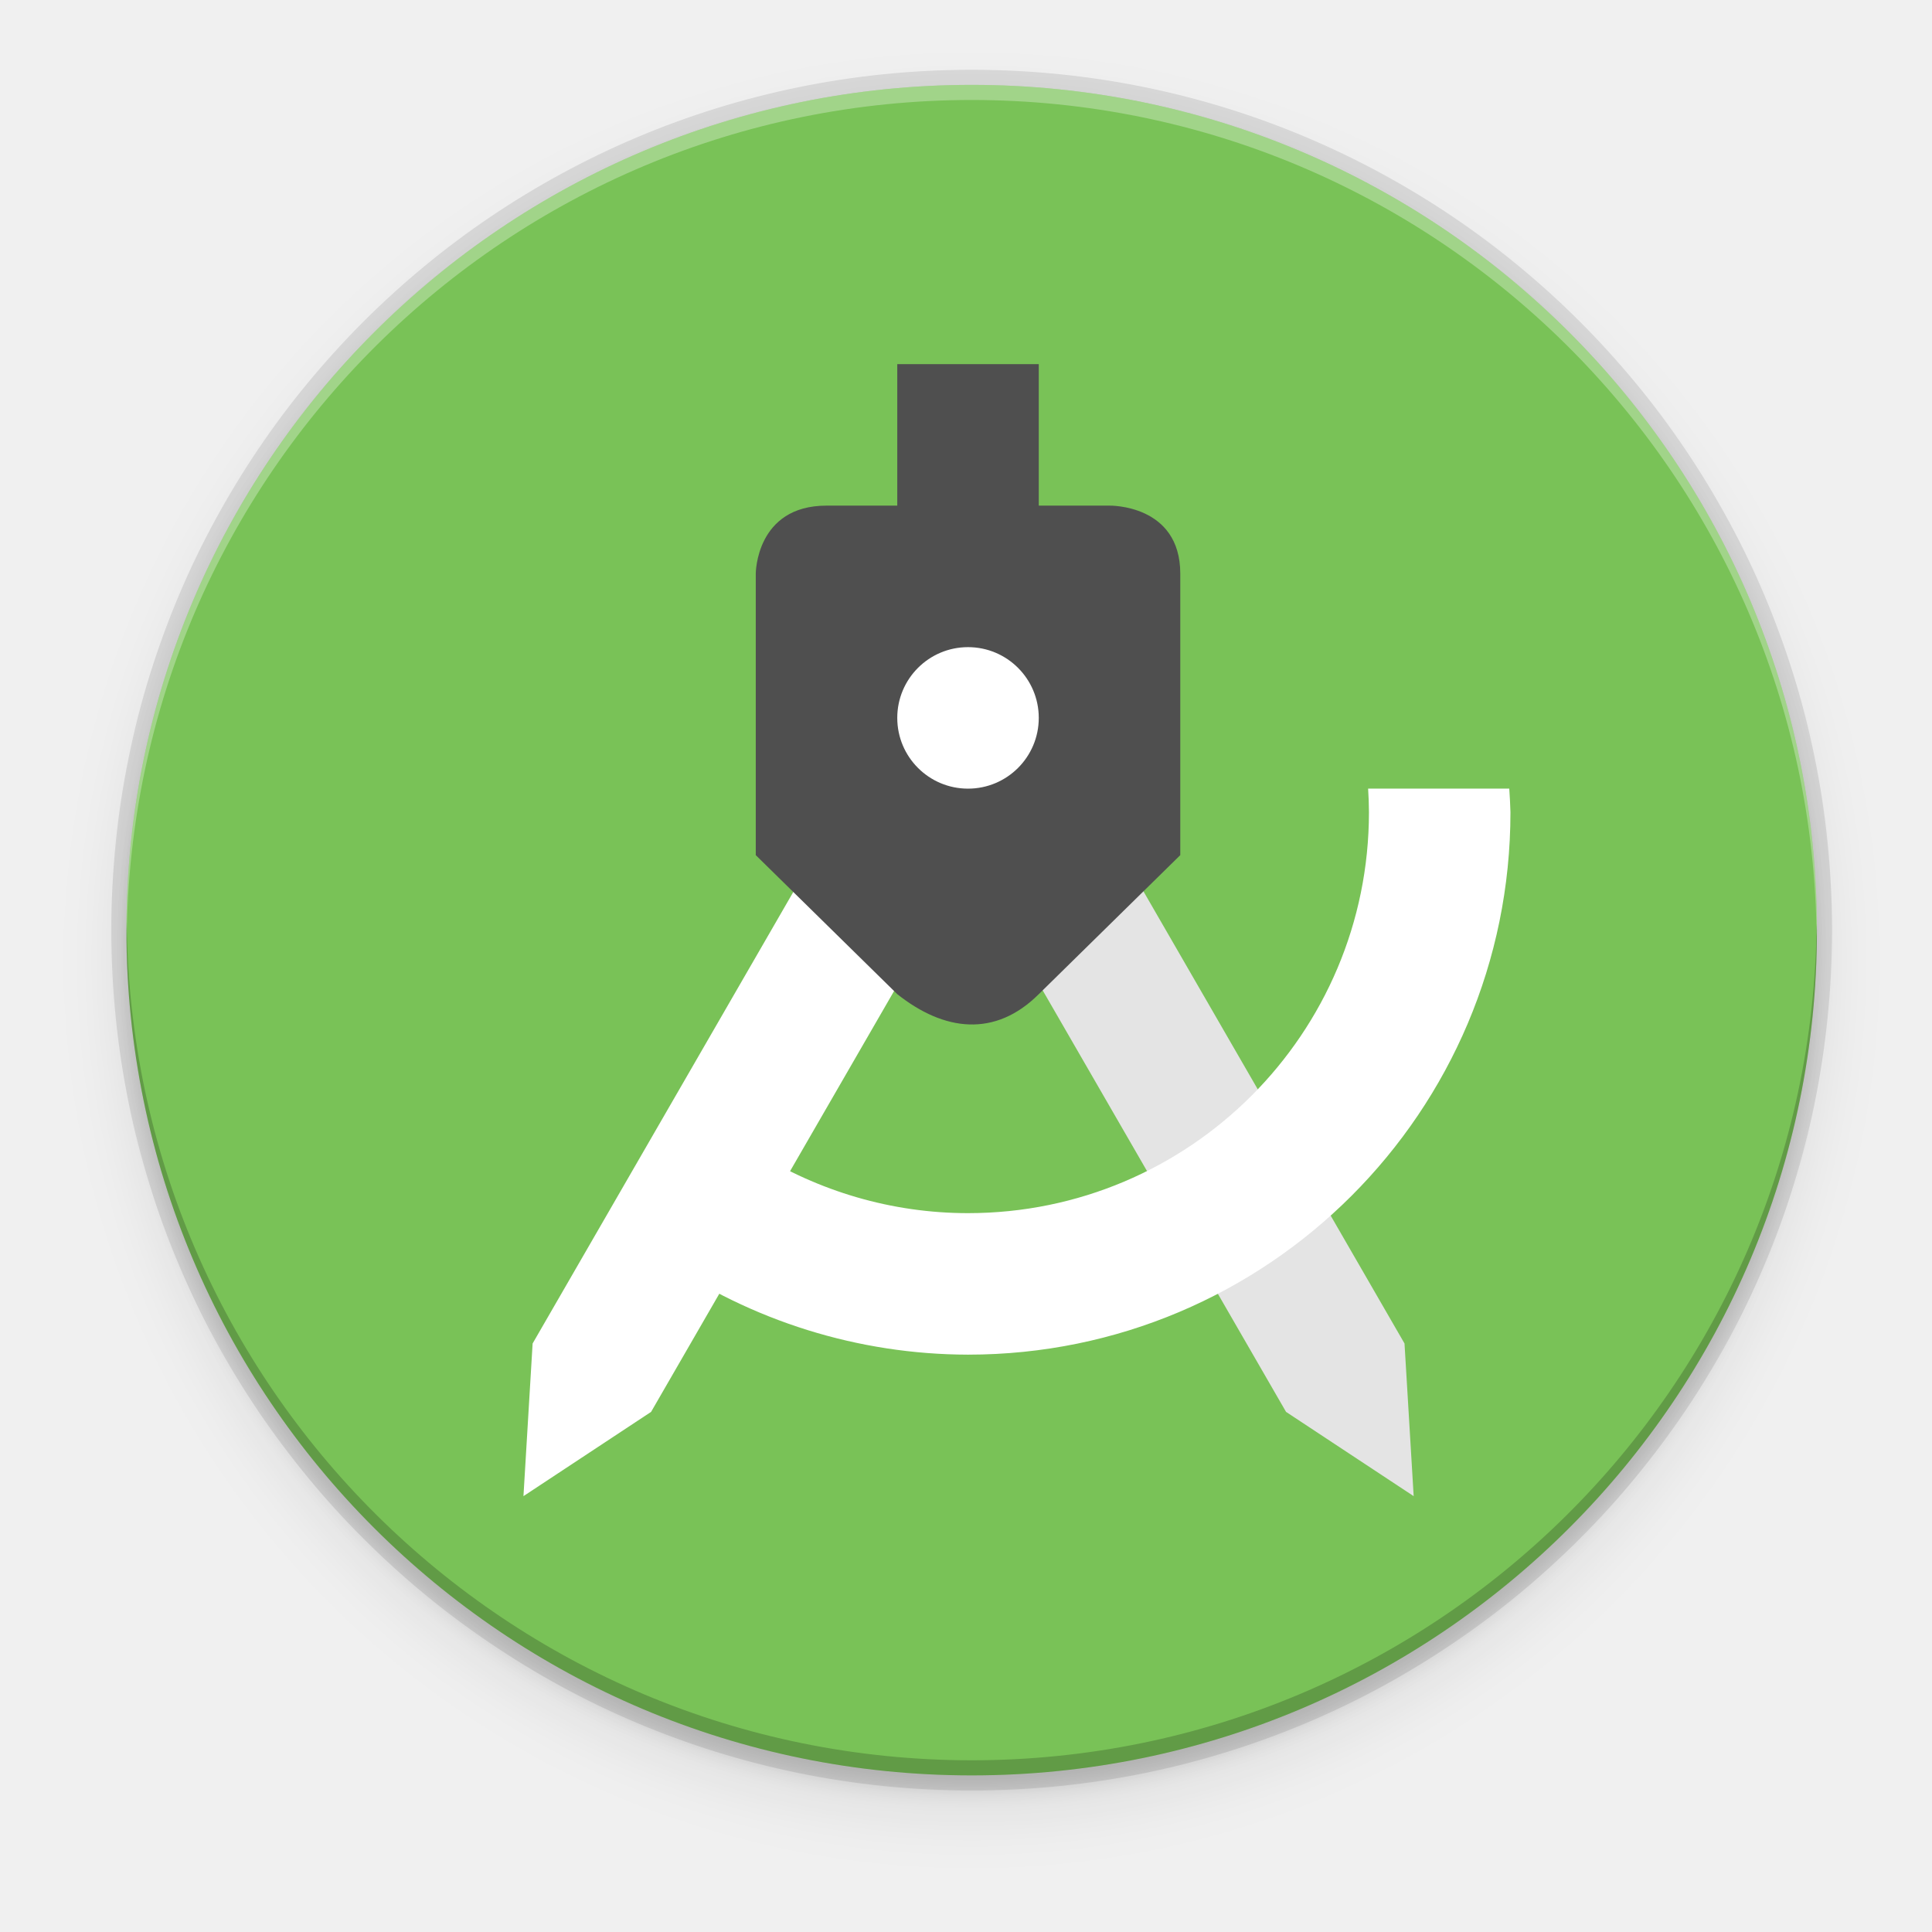
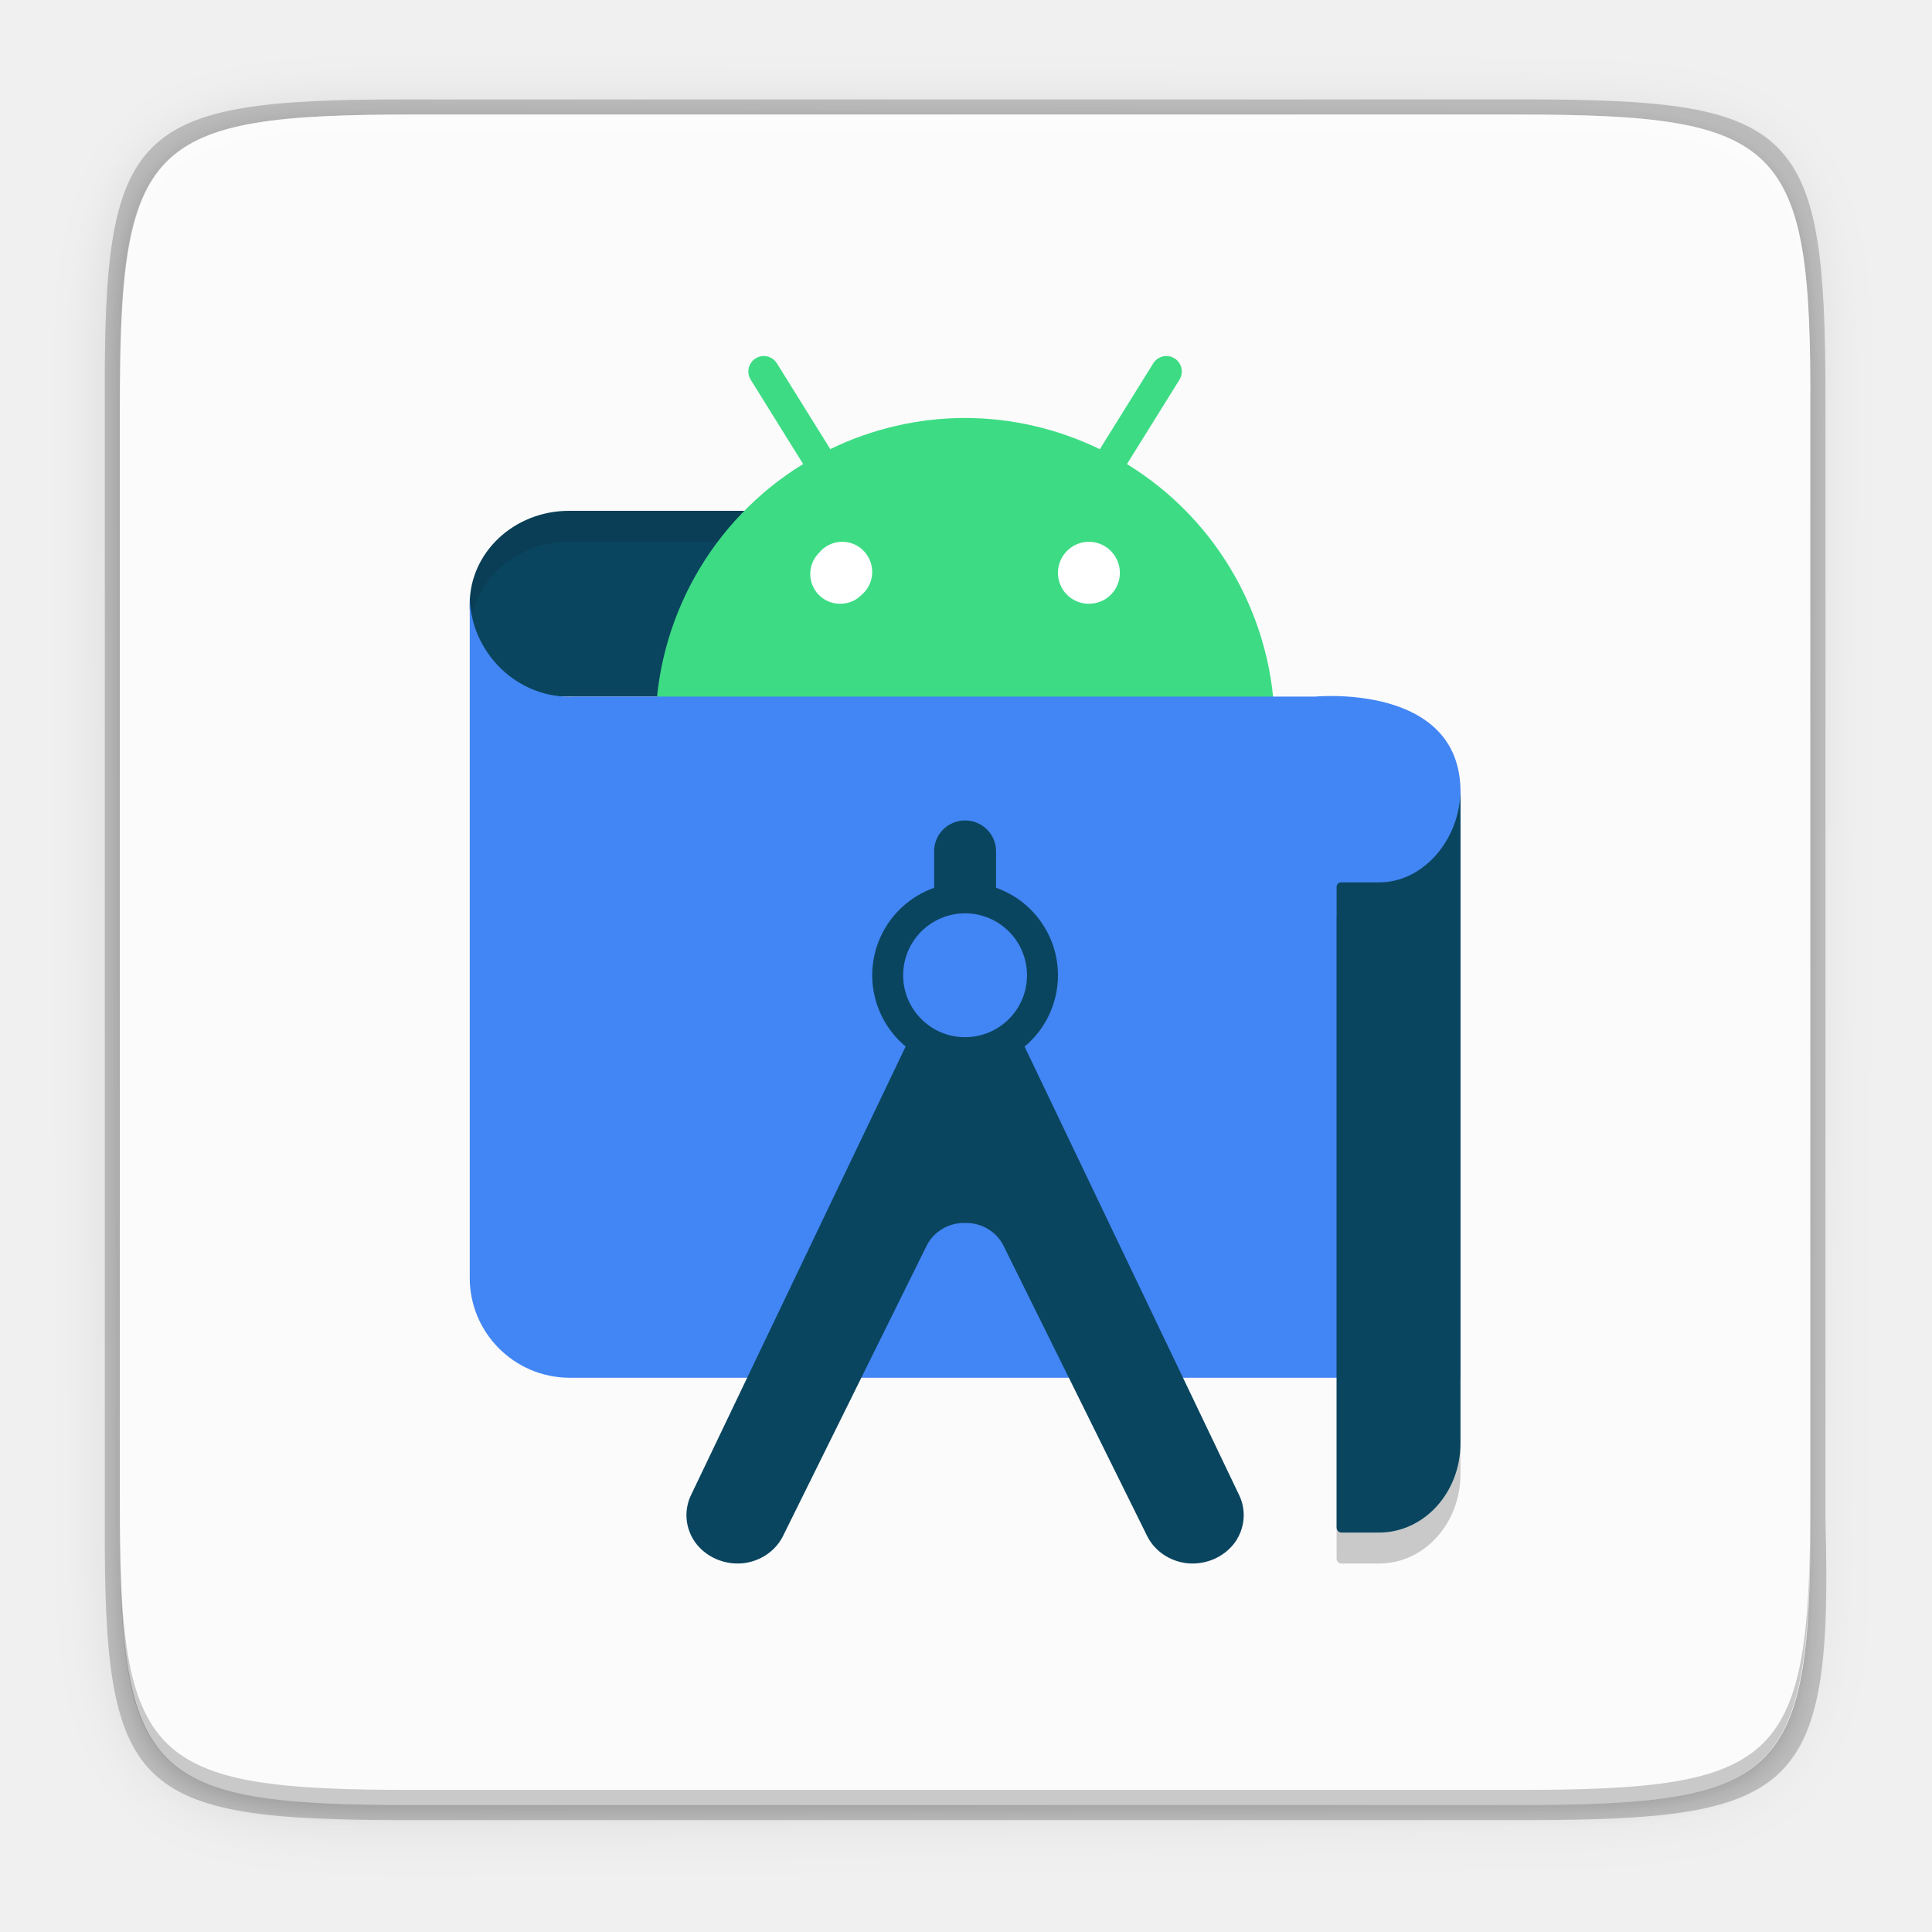
- <svg xmlns="http://www.w3.org/2000/svg" enable-background="new" height="256" viewBox="0 0 256 256" width="256">
-   <filter id="filter11191" color-interpolation-filters="sRGB" height="1.024" width="1.024" x="-.01" y="-.01">
-     <feGaussianBlur stdDeviation="1.12" />
+ <svg xmlns="http://www.w3.org/2000/svg" height="256" width="256" version="1.1" id="svg35" xml:space="preserve">
+   <defs id="defs39" />
+   <linearGradient id="a" gradientUnits="userSpaceOnUse" x1="88" x2="488" y1="88" y2="488">
+     <stop offset="0" stop-opacity=".588" id="stop2" />
+     <stop offset="1" stop-opacity=".206" id="stop4" />
+   </linearGradient>
+   <filter id="b" color-interpolation-filters="sRGB" height="1.091" width="1.091" x="-0.045" y="-0.045">
+     <feGaussianBlur stdDeviation="8.48" id="feGaussianBlur7" />
  </filter>
-   <filter id="filter11210" color-interpolation-filters="sRGB" height="1.096" width="1.096" x="-.05" y="-.05">
-     <feGaussianBlur stdDeviation="4.48" />
+   <filter id="c" color-interpolation-filters="sRGB" height="1.023" width="1.023" x="-0.011" y="-0.011">
+     <feGaussianBlur stdDeviation="2.12" id="feGaussianBlur10" />
  </filter>
-   <circle cx="128.752" cy="127.248" filter="url(#filter11210)" opacity=".1" r="112" />
-   <circle cx="128.752" cy="125.248" filter="url(#filter11191)" opacity=".1" r="112" />
-   <circle cx="128.752" cy="123.248" opacity=".1" r="114" />
-   <rect fill="#d5d3cf" height="212.8" rx="104.533" width="209.067" x="24.18" y="19.55" />
-   <path d="m240.752 123.248a112 112 0 0 1 -112 112 112 112 0 0 1 -112-112 112 112 0 0 1 112-112 112 112 0 0 1 112 112z" fill="#79c257" />
-   <path d="m128.752 11.248a112 112 0 0 0 -112 112 112 112 0 0 0 .041 1.17 112 112 0 0 1 111.959-111.17 112 112 0 0 1 111.959 110.83 112 112 0 0 0 .041-.83 112 112 0 0 0 -112-112z" fill="#fff" opacity=".3" />
-   <path d="m128.752 235.248a112 112 0 0 1 -112-112 112 112 0 0 1 .041-1.17 112 112 0 0 0 111.959 111.17 112 112 0 0 0 111.959-110.83 112 112 0 0 1 .041.83 112 112 0 0 1 -112 112z" opacity=".2" />
-   <g enable-background="new" transform="translate(-212.7851 -1000.105)">
-     <path d="m349.046 1091.794-15.697 9.062 49.844 86.331 16.911 11.165-1.214-20.228z" fill="#e4e4e4" />
-     <path d="m333.204 1091.794 15.697 9.062-49.844 86.331-16.911 11.165 1.214-20.228z" fill="#fff" />
-     <path d="m331.678 1048.353v18.75h-9.375c-9.375 0-9.375 9.011-9.375 9.011v37.301l18.75 18.421c6.228 4.945 12.972 5.754 18.75 0l18.75-18.421v-37.301c0-9.211-9.375-9.011-9.375-9.011h-9.375v-18.75z" fill="#4f4f4f" />
-     <g fill="#fff">
-       <circle cx="341.052" cy="1095.23" r="9.375" />
-       <path d="m394.068 1104.603c.067 1.04.104 2.083.11 3.125 0 29.34-23.785 53.125-53.125 53.125-10.08 0-19.825-2.891-28.178-8.135-4.639-2.913-2.599-.075-6.197-4.365l-6.25 18.579c11.952 8.228 26.115 12.645 40.625 12.671 39.695 0 71.875-32.179 71.875-71.875-.031-1.043-.083-2.085-.159-3.125z" />
-     </g>
+   <path d="m141.843 74c-70.593 0-78.189 7.251-77.843 77.987v146.013 146.013c-.346 70.736 7.25 77.987 77.843 77.987h292.314c70.593 0 79.78-7.277 77.843-77.987v-146.013-146.013c0-70.737-7.25-77.987-77.843-77.987z" filter="url(#c)" opacity=".1" transform="matrix(.5 0 0 .5 -16.11649 -20.82554)" id="path13" />
+   <path d="m141.843 74c-70.593 0-78.189 7.251-77.843 77.987v146.013 146.013c-.346 70.736 7.25 77.987 77.843 77.987h292.314c70.593 0 79.78-7.277 77.843-77.987v-146.013-146.013c0-70.737-7.25-77.987-77.843-77.987z" fill="url(#a)" filter="url(#b)" opacity=".3" transform="matrix(.5 0 0 .5 -16.11649 -20.82523)" id="path15" />
+   <path d="m53.695 13.174c-36.099 0-39.983 3.69-39.806 39.69v74.31 74.31c-.177 36 3.707 39.69 39.806 39.69h148.387c36.099 0 40.775-3.703 39.806-39.69v-74.31-74.31c0-36-3.707-39.69-39.806-39.69z" opacity=".2" id="path17" />
+   <path d="m200.956 15.174c35.297 0 39.095 3.625 38.922 38.994v73.006 73.006c.173 35.368-3.625 38.994-38.922 38.994h-146.157c-35.297 0-38.922-3.625-38.922-38.994v-73.006-73.006c0-35.369 3.625-38.994 38.922-38.994z" fill="#fbfbfb" id="path19" />
+   <path d="m54.811 239.174c-35.297 0-39.095-3.626-38.922-38.994v-2c-.173 35.368 3.625 38.994 38.922 38.994h146.156c35.297 0 38.922-3.626 38.922-38.994v2c0 35.369-3.625 38.994-38.922 38.994z" opacity=".2" id="path21" />
+   <path d="m54.805 15.174c-35.297 0-39.095 3.626-38.922 38.994v2c-.173-35.368 3.625-38.994 38.922-38.994h146.156c35.297 0 38.922 3.626 38.922 38.994v-2c0-35.369-3.625-38.994-38.922-38.994z" fill="#fff" opacity=".3" id="path33" />
+   <g id="g6981" transform="translate(106.9229,10.88702)">
+     <path style="fill:#0a455f;stroke-width:4.103" d="m 4.163,56.801 h -35.73 a 13.155,12.328 0 0 0 -13.112,12.328 12.731,11.93 0 0 0 12.731,12.288 H 4.545 Z" id="path324" />
+     <path style="opacity:0.1;stroke-width:4.103" d="m -31.569,56.801 a 13.155,12.328 0 0 0 -13.109,12.324 12.731,11.93 0 0 0 0.16,2.244 13.155,12.328 0 0 1 12.949,-10.465 H 4.16 l 0.321,20.513 h 0.064 L 4.16,56.801 Z" id="path326" />
+     <path style="fill:#3ddc84;stroke-width:4.103" d="m -5.663,36.288 a 2.051,2.051 0 0 0 -1.779,3.157 l 6.939,11.154 A 41.025,41.025 0 0 0 -20.07,85.519 41.025,41.025 0 0 0 20.955,126.544 41.025,41.025 0 0 0 61.981,85.519 41.025,41.025 0 0 0 42.405,50.607 l 6.947,-11.162 a 2.051,2.051 0 0 0 -1.779,-3.157 2.051,2.051 0 0 0 -1.699,0.994 L 38.808,48.636 A 41.025,41.025 0 0 0 20.955,44.493 41.025,41.025 0 0 0 3.095,48.62 L -3.965,37.282 A 2.051,2.051 0 0 0 -5.663,36.288 Z" id="path330" />
+     <path style="fill:#4285f4;stroke-width:4.103" d="M 86.601,171.672 H -31.505 c -7.274,-0.047 -13.152,-5.938 -13.175,-13.204 V 67.926 c -0.041,7.662 6.418,13.96 14.074,13.49 H 67.352 c 0,0 19.249,-1.866 19.249,12.62 z" id="path334" />
+     <path style="fill:#0a455f;stroke-width:4.103" d="m 20.891,97.827 a 4.103,4.074 0 0 0 -4.038,4.127 v 4.8 a 12.308,12.308 0 0 0 -8.205,11.586 12.308,12.308 0 0 0 4.431,9.439 l -28.349,59.255 c -1.078,2.085 -0.892,4.565 0.489,6.482 1.401,1.899 3.755,2.943 6.186,2.748 2.431,-0.222 4.545,-1.684 5.521,-3.814 L 15.891,154.117 c 0.915,-1.781 2.812,-2.948 4.896,-2.957 0.058,-1.7e-4 0.111,0.023 0.168,0.024 0.058,-0.002 0.11,-0.024 0.168,-0.024 2.084,0.008 3.981,1.176 4.896,2.957 l 18.966,38.333 c 0.976,2.13 3.089,3.592 5.521,3.814 2.431,0.195 4.785,-0.849 6.186,-2.748 1.381,-1.917 1.567,-4.397 0.489,-6.482 L 28.84,127.795 a 12.308,12.308 0 0 0 4.423,-9.455 12.308,12.308 0 0 0 -8.205,-11.595 v -4.792 a 4.103,4.074 0 0 0 -4.167,-4.127 z m 0.064,12.308 a 8.205,8.205 0 0 1 8.205,8.205 8.205,8.205 0 0 1 -8.205,8.205 8.205,8.205 0 0 1 -8.205,-8.205 8.205,8.205 0 0 1 8.205,-8.205 z" id="path340" />
+     <path style="fill:#ffffff;stroke-width:4.103" d="m 37.413,69.108 a 4.055,4.09 0 0 1 -2.94,-7.005 4.105,4.142 0 0 1 6.994,2.914 4.055,4.09 0 0 1 -4.055,4.09" id="path344" />
+     <path style="fill:#ffffff;stroke-width:4.103" d="m 4.404,69.108 a 3.919,3.94 0 0 1 -2.792,-6.747 3.968,3.989 0 1 1 5.585,5.614 3.87,3.89 0 0 1 -2.793,1.133" id="path346" />
+     <path style="opacity:0.2;stroke-width:4.103" d="m 75.733,110.134 h -4.927 c -0.343,0 -0.621,0.231 -0.621,0.607 v 84.866 c -6.56e-4,0.36 0.254,0.658 0.582,0.681 h 5.082 c 5.941,-0.023 10.746,-5.31 10.746,-11.824 V 97.826 c 1.64e-4,6.563 -4.876,12.355 -10.863,12.308 z" id="path348" />
+     <path style="fill:#0a455f;stroke-width:4.103" d="m 75.733,106.031 h -4.927 c -0.343,0 -0.621,0.231 -0.621,0.607 v 84.866 c -6.56e-4,0.36 0.254,0.658 0.582,0.681 h 5.082 c 5.941,-0.023 10.746,-5.31 10.746,-11.824 V 93.724 c 1.64e-4,6.563 -4.876,12.355 -10.863,12.308 z" id="path350" />
  </g>
</svg>
